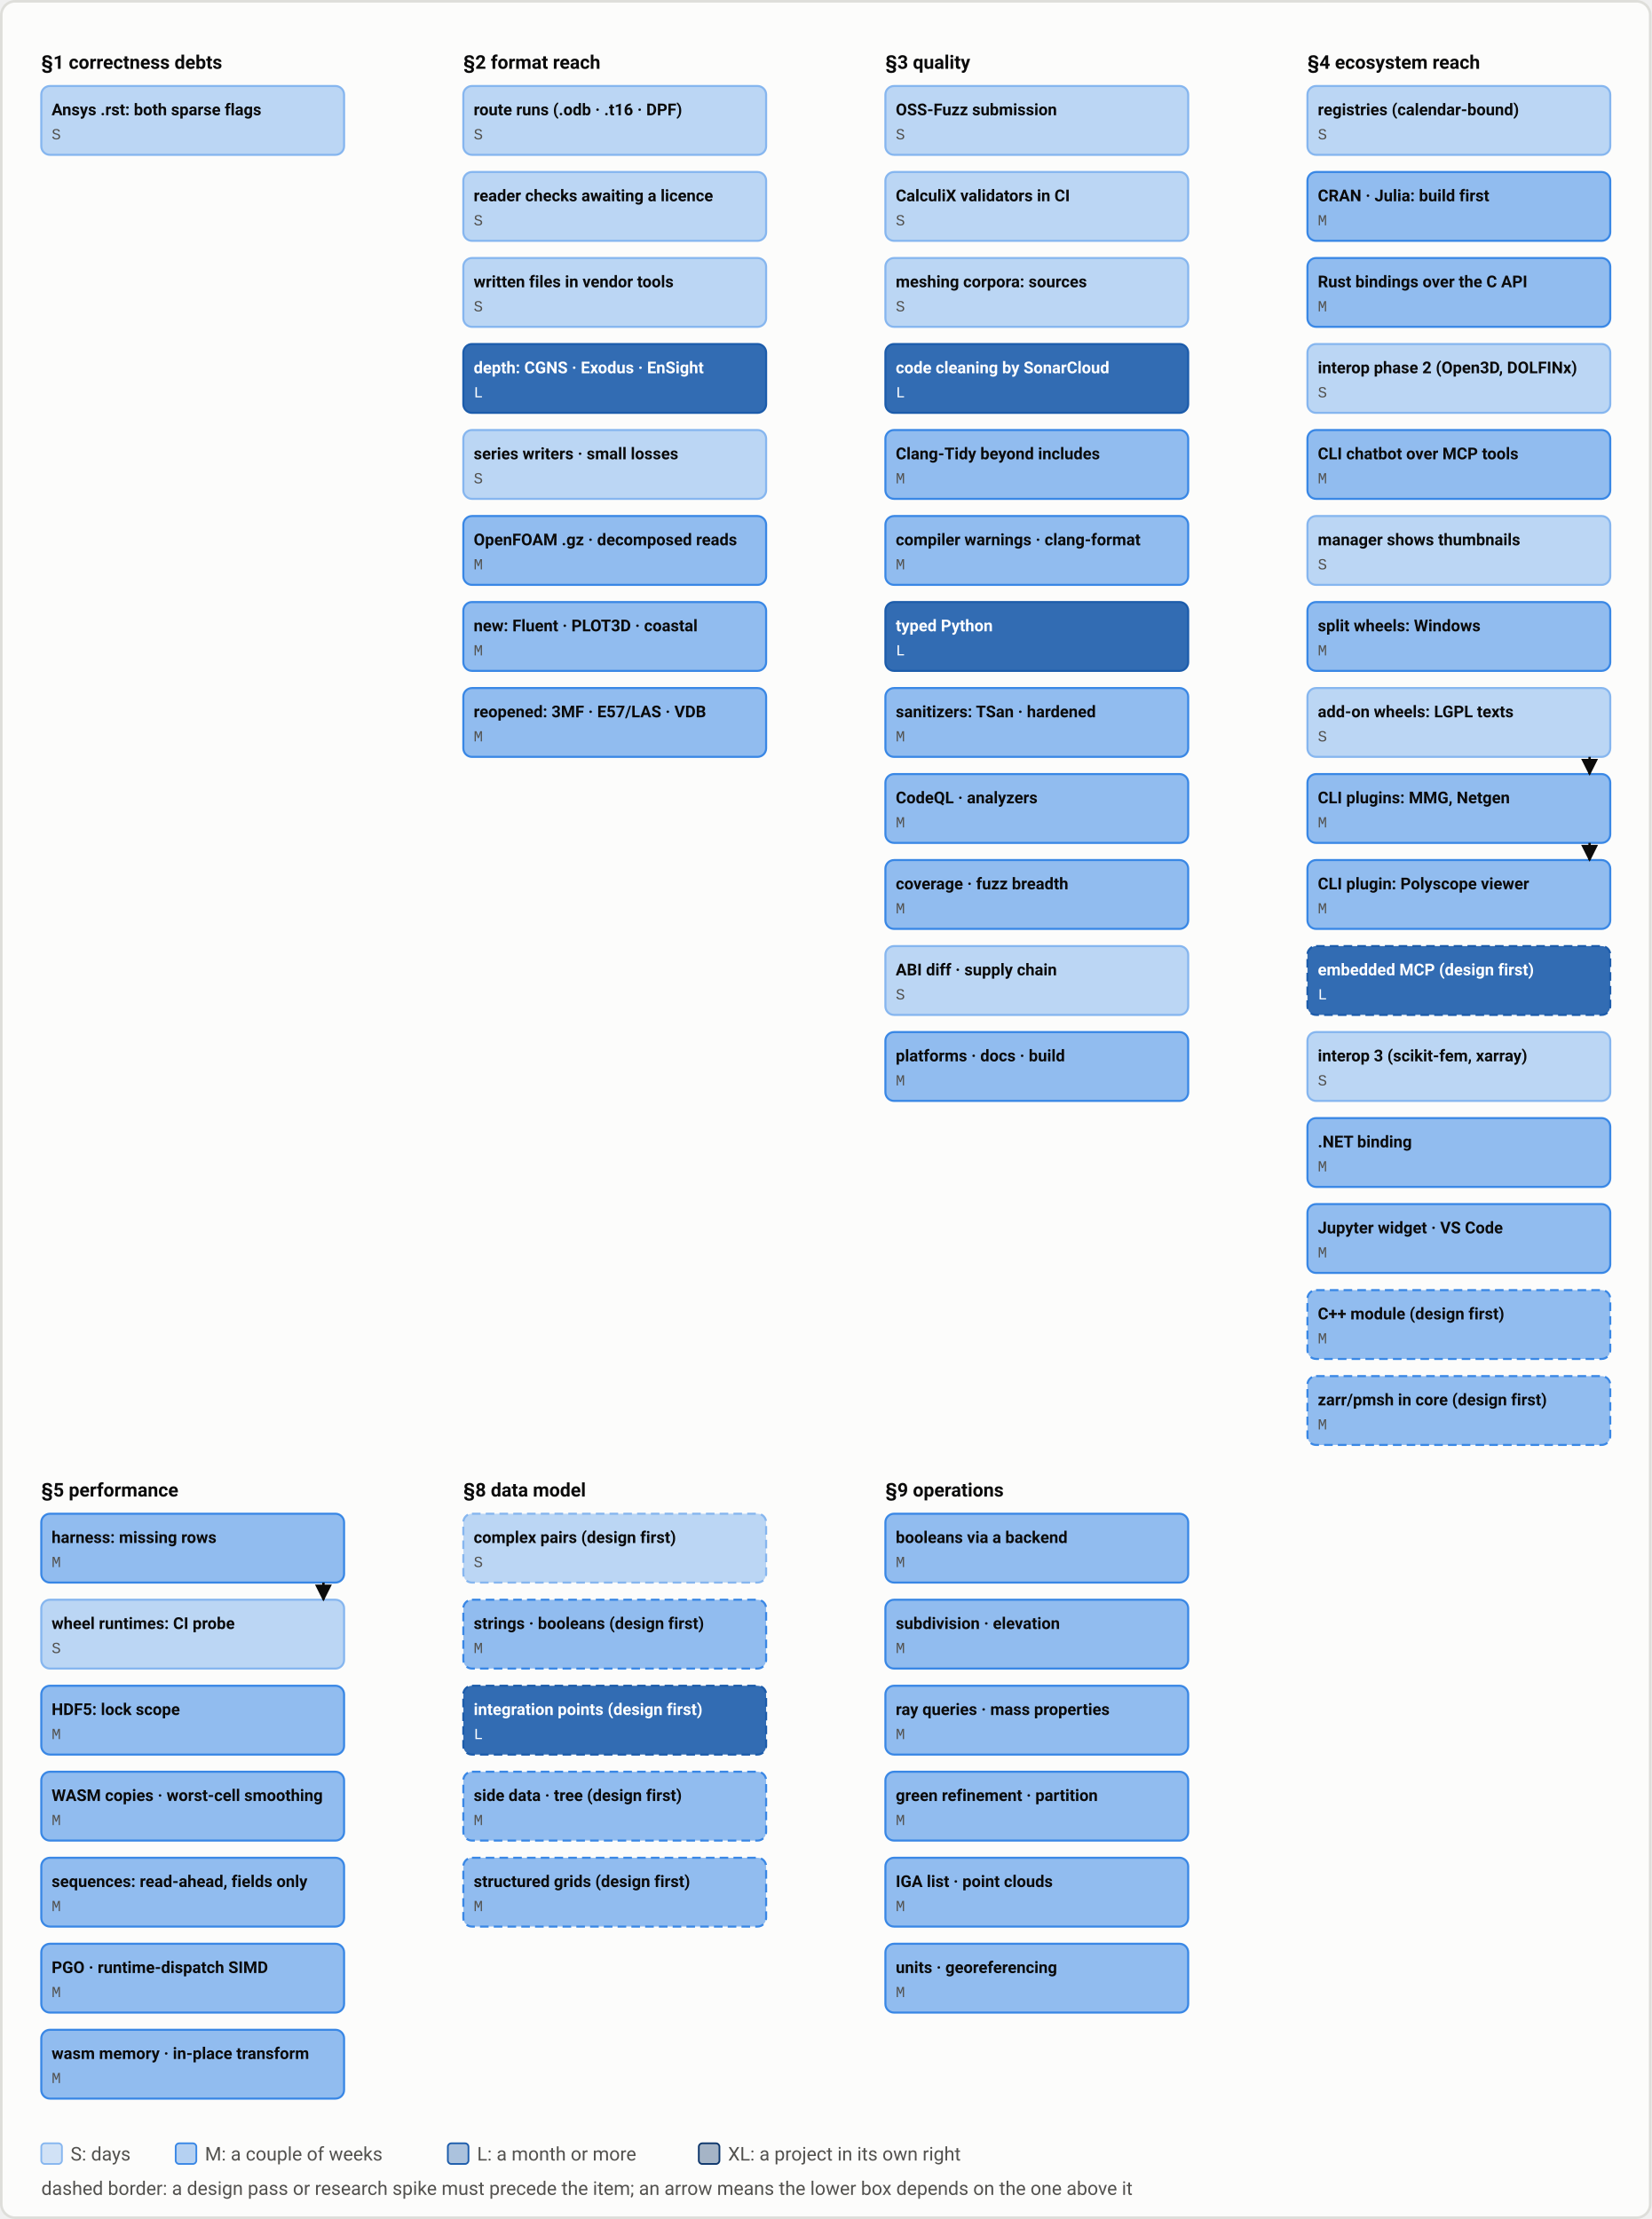
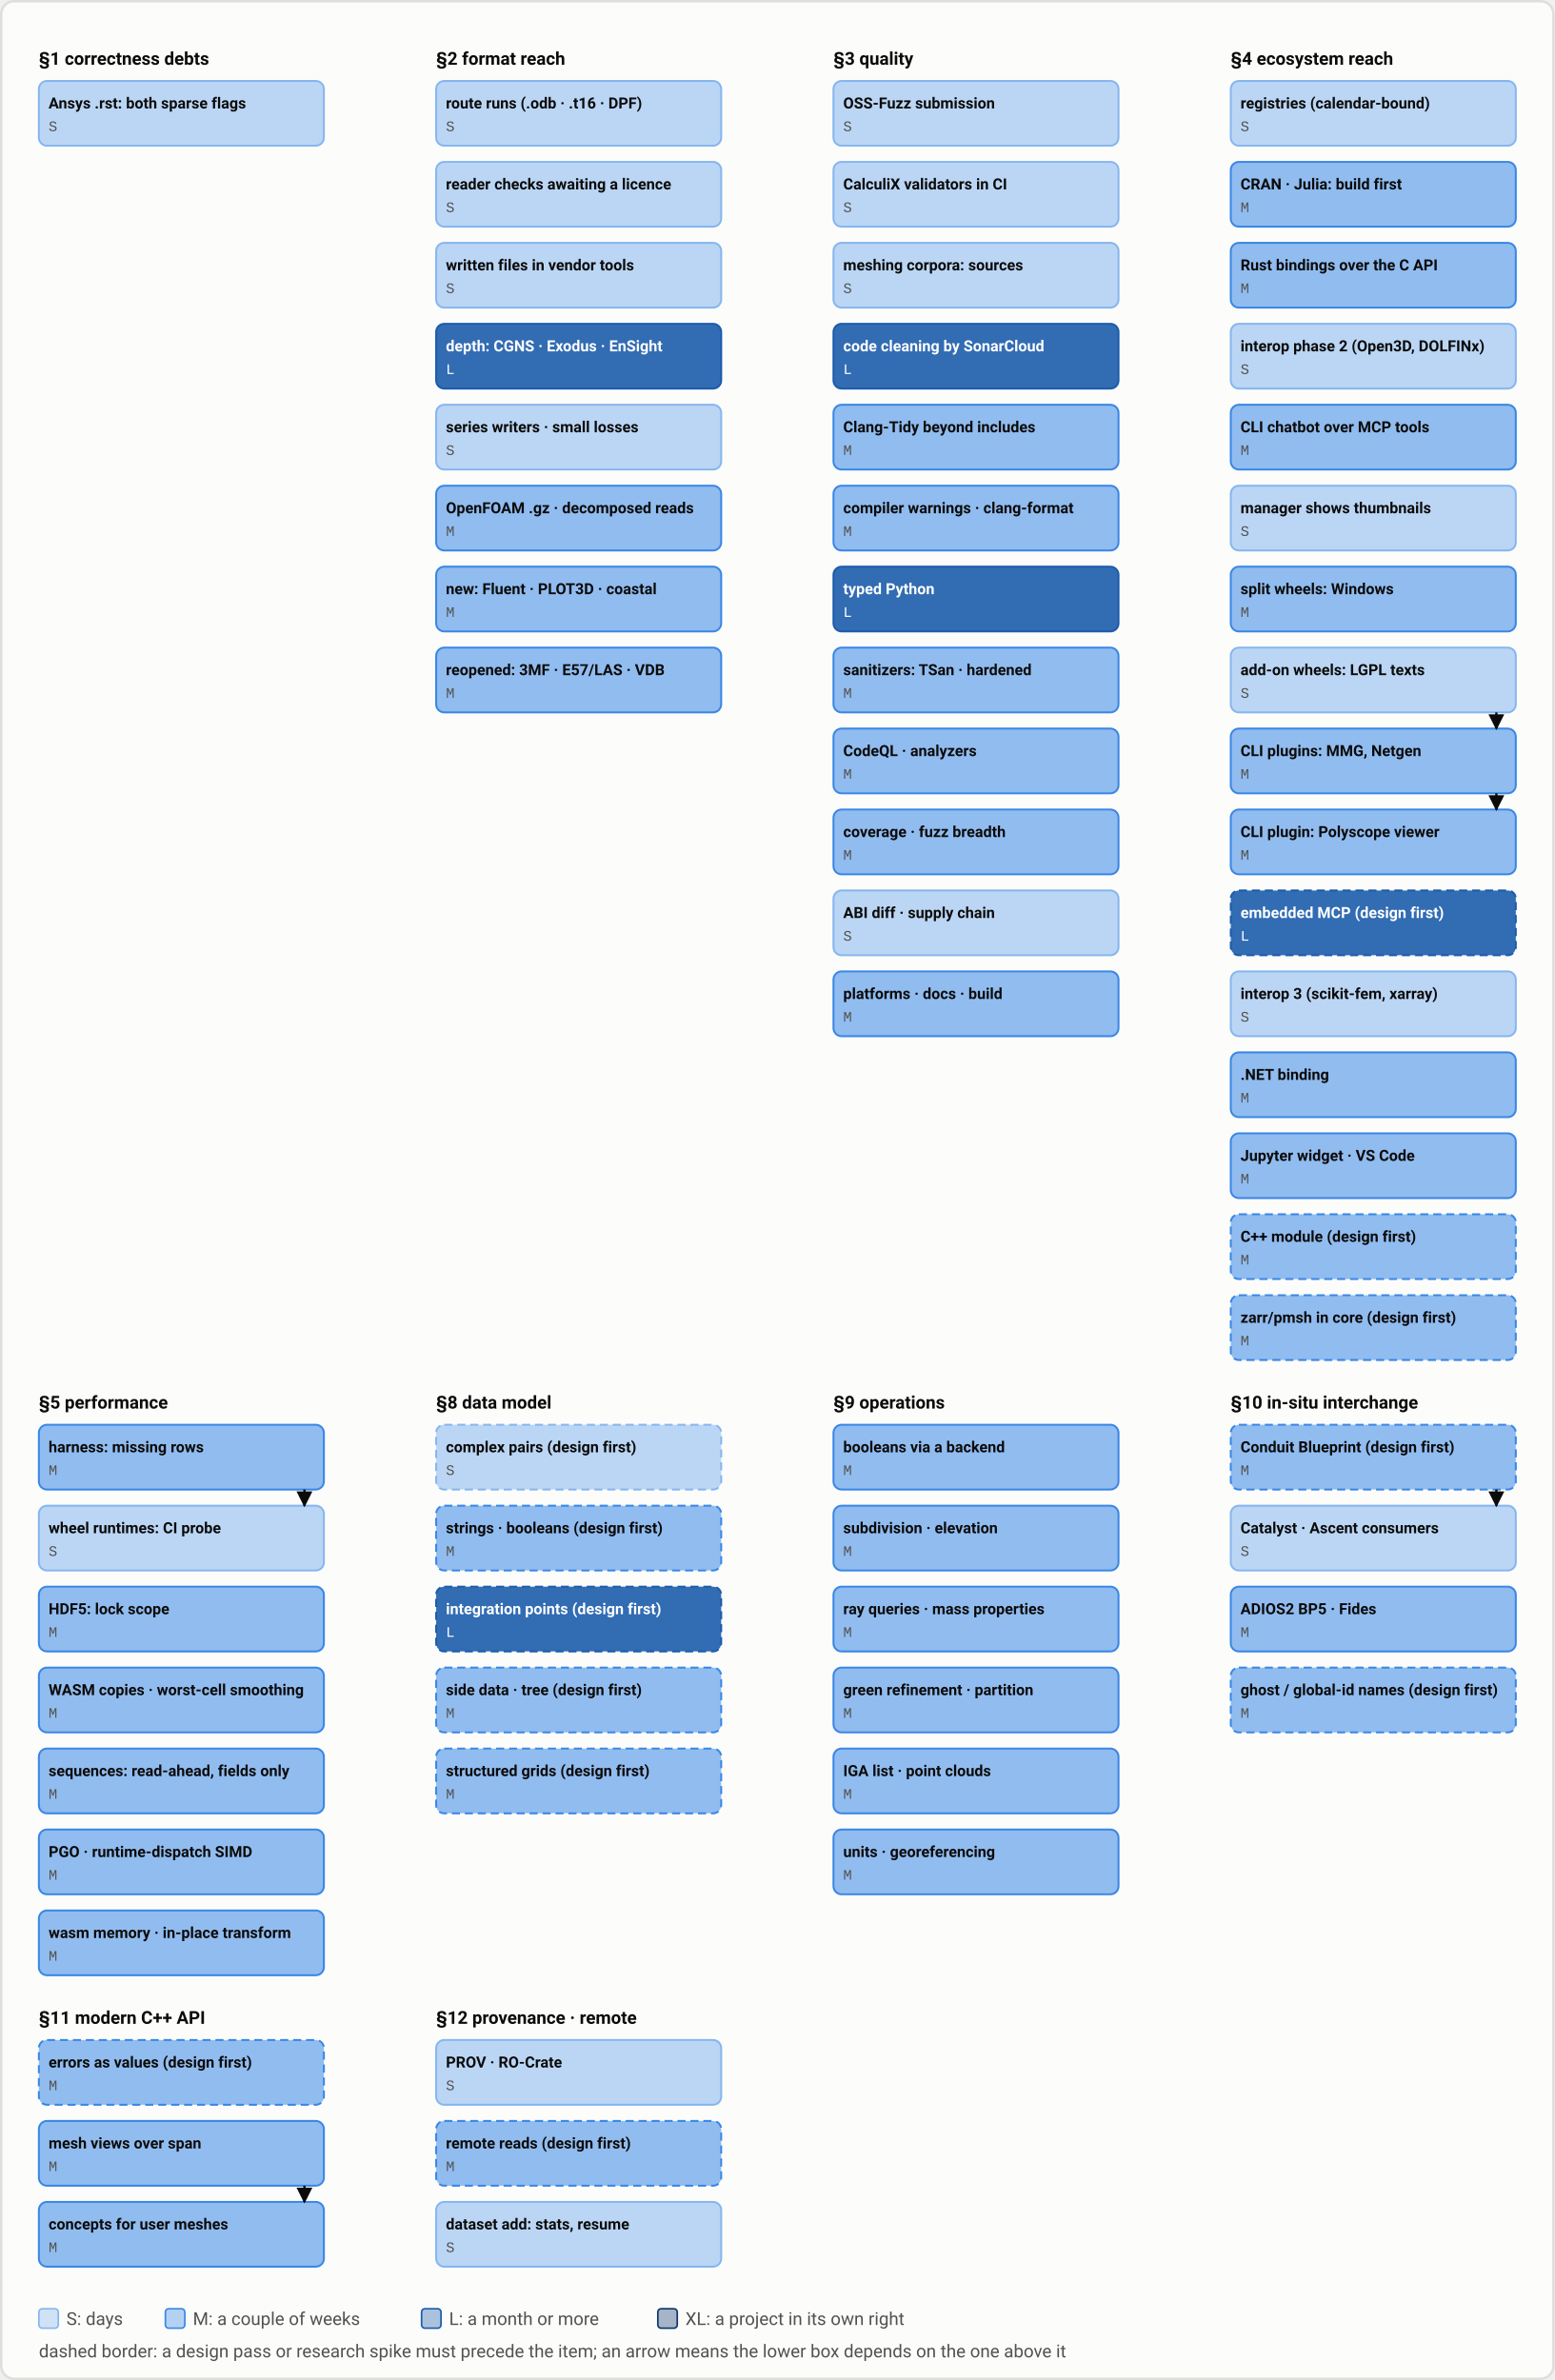
- <svg xmlns="http://www.w3.org/2000/svg" viewBox="0 0 960 1290" width="960" height="1290" font-family="system-ui, -apple-system, 'Segoe UI', Roboto, sans-serif" role="img" aria-label="The roadmap at a glance: open items by section, in recommended order, shaded by effort">
+ <svg xmlns="http://www.w3.org/2000/svg" viewBox="0 0 960 1470" width="960" height="1470" font-family="system-ui, -apple-system, 'Segoe UI', Roboto, sans-serif" role="img" aria-label="The roadmap at a glance: open items by section, in recommended order, shaded by effort">
  <defs>
    <marker id="arrow-0b0b0b" viewBox="0 0 10 10" refX="9" refY="5" markerWidth="7" markerHeight="7" orient="auto-start-reverse">
      <path d="M 0 0 L 10 5 L 0 10 z" fill="#0b0b0b" />
    </marker>
  </defs>
-   <rect x="0.75" y="0.75" width="958.5" height="1288.5" rx="8" fill="#fcfcfb" stroke="#dededa" stroke-width="1.5" />
+   <rect x="0.75" y="0.75" width="958.5" height="1468.5" rx="8" fill="#fcfcfb" stroke="#dededa" stroke-width="1.5" />
  <text x="24" y="40" font-family="system-ui, -apple-system, 'Segoe UI', Roboto, sans-serif" font-size="11" font-weight="700" fill="#0b0b0b">§1 correctness debts</text>
  <rect x="24" y="50" width="176" height="40" rx="5" fill="#86b6ef" fill-opacity="0.55" stroke="#86b6ef" stroke-width="1.2" />
  <text x="30" y="67" font-family="system-ui, -apple-system, 'Segoe UI', Roboto, sans-serif" font-size="9.5" font-weight="600" fill="#0b0b0b">Ansys .rst: both sparse flags</text>
  <text x="30" y="81" font-family="ui-monospace, SFMono-Regular, Menlo, Consolas, 'Liberation Mono', monospace" font-size="9" fill="#52514e">S</text>
  <text x="269.33" y="40" font-family="system-ui, -apple-system, 'Segoe UI', Roboto, sans-serif" font-size="11" font-weight="700" fill="#0b0b0b">§2 format reach</text>
  <rect x="269.33" y="50" width="176" height="40" rx="5" fill="#86b6ef" fill-opacity="0.55" stroke="#86b6ef" stroke-width="1.2" />
  <text x="275.33" y="67" font-family="system-ui, -apple-system, 'Segoe UI', Roboto, sans-serif" font-size="9.5" font-weight="600" fill="#0b0b0b">route runs (.odb · .t16 · DPF)</text>
  <text x="275.33" y="81" font-family="ui-monospace, SFMono-Regular, Menlo, Consolas, 'Liberation Mono', monospace" font-size="9" fill="#52514e">S</text>
  <rect x="269.33" y="100" width="176" height="40" rx="5" fill="#86b6ef" fill-opacity="0.55" stroke="#86b6ef" stroke-width="1.2" />
  <text x="275.33" y="117" font-family="system-ui, -apple-system, 'Segoe UI', Roboto, sans-serif" font-size="9.5" font-weight="600" fill="#0b0b0b">reader checks awaiting a licence</text>
  <text x="275.33" y="131" font-family="ui-monospace, SFMono-Regular, Menlo, Consolas, 'Liberation Mono', monospace" font-size="9" fill="#52514e">S</text>
  <rect x="269.33" y="150" width="176" height="40" rx="5" fill="#86b6ef" fill-opacity="0.55" stroke="#86b6ef" stroke-width="1.2" />
  <text x="275.33" y="167" font-family="system-ui, -apple-system, 'Segoe UI', Roboto, sans-serif" font-size="9.5" font-weight="600" fill="#0b0b0b">written files in vendor tools</text>
  <text x="275.33" y="181" font-family="ui-monospace, SFMono-Regular, Menlo, Consolas, 'Liberation Mono', monospace" font-size="9" fill="#52514e">S</text>
  <rect x="269.33" y="200" width="176" height="40" rx="5" fill="#1c5cab" fill-opacity="0.9" stroke="#1c5cab" stroke-width="1.2" />
  <text x="275.33" y="217" font-family="system-ui, -apple-system, 'Segoe UI', Roboto, sans-serif" font-size="9.5" font-weight="600" fill="#ffffff">depth: CGNS · Exodus · EnSight</text>
  <text x="275.33" y="231" font-family="ui-monospace, SFMono-Regular, Menlo, Consolas, 'Liberation Mono', monospace" font-size="9" fill="#ffffff">L</text>
  <rect x="269.33" y="250" width="176" height="40" rx="5" fill="#86b6ef" fill-opacity="0.55" stroke="#86b6ef" stroke-width="1.2" />
  <text x="275.33" y="267" font-family="system-ui, -apple-system, 'Segoe UI', Roboto, sans-serif" font-size="9.5" font-weight="600" fill="#0b0b0b">series writers · small losses</text>
  <text x="275.33" y="281" font-family="ui-monospace, SFMono-Regular, Menlo, Consolas, 'Liberation Mono', monospace" font-size="9" fill="#52514e">S</text>
  <rect x="269.33" y="300" width="176" height="40" rx="5" fill="#3987e5" fill-opacity="0.55" stroke="#3987e5" stroke-width="1.2" />
  <text x="275.33" y="317" font-family="system-ui, -apple-system, 'Segoe UI', Roboto, sans-serif" font-size="9.5" font-weight="600" fill="#0b0b0b">OpenFOAM .gz · decomposed reads</text>
  <text x="275.33" y="331" font-family="ui-monospace, SFMono-Regular, Menlo, Consolas, 'Liberation Mono', monospace" font-size="9" fill="#52514e">M</text>
  <rect x="269.33" y="350" width="176" height="40" rx="5" fill="#3987e5" fill-opacity="0.55" stroke="#3987e5" stroke-width="1.2" />
  <text x="275.33" y="367" font-family="system-ui, -apple-system, 'Segoe UI', Roboto, sans-serif" font-size="9.5" font-weight="600" fill="#0b0b0b">new: Fluent · PLOT3D · coastal</text>
  <text x="275.33" y="381" font-family="ui-monospace, SFMono-Regular, Menlo, Consolas, 'Liberation Mono', monospace" font-size="9" fill="#52514e">M</text>
  <rect x="269.33" y="400" width="176" height="40" rx="5" fill="#3987e5" fill-opacity="0.55" stroke="#3987e5" stroke-width="1.2" />
  <text x="275.33" y="417" font-family="system-ui, -apple-system, 'Segoe UI', Roboto, sans-serif" font-size="9.5" font-weight="600" fill="#0b0b0b">reopened: 3MF · E57/LAS · VDB</text>
  <text x="275.33" y="431" font-family="ui-monospace, SFMono-Regular, Menlo, Consolas, 'Liberation Mono', monospace" font-size="9" fill="#52514e">M</text>
  <text x="514.67" y="40" font-family="system-ui, -apple-system, 'Segoe UI', Roboto, sans-serif" font-size="11" font-weight="700" fill="#0b0b0b">§3 quality</text>
  <rect x="514.67" y="50" width="176" height="40" rx="5" fill="#86b6ef" fill-opacity="0.55" stroke="#86b6ef" stroke-width="1.2" />
  <text x="520.67" y="67" font-family="system-ui, -apple-system, 'Segoe UI', Roboto, sans-serif" font-size="9.5" font-weight="600" fill="#0b0b0b">OSS-Fuzz submission</text>
  <text x="520.67" y="81" font-family="ui-monospace, SFMono-Regular, Menlo, Consolas, 'Liberation Mono', monospace" font-size="9" fill="#52514e">S</text>
  <rect x="514.67" y="100" width="176" height="40" rx="5" fill="#86b6ef" fill-opacity="0.55" stroke="#86b6ef" stroke-width="1.2" />
  <text x="520.67" y="117" font-family="system-ui, -apple-system, 'Segoe UI', Roboto, sans-serif" font-size="9.5" font-weight="600" fill="#0b0b0b">CalculiX validators in CI</text>
  <text x="520.67" y="131" font-family="ui-monospace, SFMono-Regular, Menlo, Consolas, 'Liberation Mono', monospace" font-size="9" fill="#52514e">S</text>
  <rect x="514.67" y="150" width="176" height="40" rx="5" fill="#86b6ef" fill-opacity="0.55" stroke="#86b6ef" stroke-width="1.2" />
  <text x="520.67" y="167" font-family="system-ui, -apple-system, 'Segoe UI', Roboto, sans-serif" font-size="9.5" font-weight="600" fill="#0b0b0b">meshing corpora: sources</text>
  <text x="520.67" y="181" font-family="ui-monospace, SFMono-Regular, Menlo, Consolas, 'Liberation Mono', monospace" font-size="9" fill="#52514e">S</text>
  <rect x="514.67" y="200" width="176" height="40" rx="5" fill="#1c5cab" fill-opacity="0.9" stroke="#1c5cab" stroke-width="1.2" />
  <text x="520.67" y="217" font-family="system-ui, -apple-system, 'Segoe UI', Roboto, sans-serif" font-size="9.5" font-weight="600" fill="#ffffff">code cleaning by SonarCloud</text>
  <text x="520.67" y="231" font-family="ui-monospace, SFMono-Regular, Menlo, Consolas, 'Liberation Mono', monospace" font-size="9" fill="#ffffff">L</text>
  <rect x="514.67" y="250" width="176" height="40" rx="5" fill="#3987e5" fill-opacity="0.55" stroke="#3987e5" stroke-width="1.2" />
  <text x="520.67" y="267" font-family="system-ui, -apple-system, 'Segoe UI', Roboto, sans-serif" font-size="9.5" font-weight="600" fill="#0b0b0b">Clang-Tidy beyond includes</text>
  <text x="520.67" y="281" font-family="ui-monospace, SFMono-Regular, Menlo, Consolas, 'Liberation Mono', monospace" font-size="9" fill="#52514e">M</text>
  <rect x="514.67" y="300" width="176" height="40" rx="5" fill="#3987e5" fill-opacity="0.55" stroke="#3987e5" stroke-width="1.2" />
  <text x="520.67" y="317" font-family="system-ui, -apple-system, 'Segoe UI', Roboto, sans-serif" font-size="9.5" font-weight="600" fill="#0b0b0b">compiler warnings · clang-format</text>
  <text x="520.67" y="331" font-family="ui-monospace, SFMono-Regular, Menlo, Consolas, 'Liberation Mono', monospace" font-size="9" fill="#52514e">M</text>
  <rect x="514.67" y="350" width="176" height="40" rx="5" fill="#1c5cab" fill-opacity="0.9" stroke="#1c5cab" stroke-width="1.2" />
  <text x="520.67" y="367" font-family="system-ui, -apple-system, 'Segoe UI', Roboto, sans-serif" font-size="9.5" font-weight="600" fill="#ffffff">typed Python</text>
  <text x="520.67" y="381" font-family="ui-monospace, SFMono-Regular, Menlo, Consolas, 'Liberation Mono', monospace" font-size="9" fill="#ffffff">L</text>
  <rect x="514.67" y="400" width="176" height="40" rx="5" fill="#3987e5" fill-opacity="0.55" stroke="#3987e5" stroke-width="1.2" />
  <text x="520.67" y="417" font-family="system-ui, -apple-system, 'Segoe UI', Roboto, sans-serif" font-size="9.5" font-weight="600" fill="#0b0b0b">sanitizers: TSan · hardened</text>
  <text x="520.67" y="431" font-family="ui-monospace, SFMono-Regular, Menlo, Consolas, 'Liberation Mono', monospace" font-size="9" fill="#52514e">M</text>
  <rect x="514.67" y="450" width="176" height="40" rx="5" fill="#3987e5" fill-opacity="0.55" stroke="#3987e5" stroke-width="1.2" />
  <text x="520.67" y="467" font-family="system-ui, -apple-system, 'Segoe UI', Roboto, sans-serif" font-size="9.5" font-weight="600" fill="#0b0b0b">CodeQL · analyzers</text>
  <text x="520.67" y="481" font-family="ui-monospace, SFMono-Regular, Menlo, Consolas, 'Liberation Mono', monospace" font-size="9" fill="#52514e">M</text>
  <rect x="514.67" y="500" width="176" height="40" rx="5" fill="#3987e5" fill-opacity="0.55" stroke="#3987e5" stroke-width="1.2" />
  <text x="520.67" y="517" font-family="system-ui, -apple-system, 'Segoe UI', Roboto, sans-serif" font-size="9.5" font-weight="600" fill="#0b0b0b">coverage · fuzz breadth</text>
  <text x="520.67" y="531" font-family="ui-monospace, SFMono-Regular, Menlo, Consolas, 'Liberation Mono', monospace" font-size="9" fill="#52514e">M</text>
  <rect x="514.67" y="550" width="176" height="40" rx="5" fill="#86b6ef" fill-opacity="0.55" stroke="#86b6ef" stroke-width="1.2" />
  <text x="520.67" y="567" font-family="system-ui, -apple-system, 'Segoe UI', Roboto, sans-serif" font-size="9.5" font-weight="600" fill="#0b0b0b">ABI diff · supply chain</text>
  <text x="520.67" y="581" font-family="ui-monospace, SFMono-Regular, Menlo, Consolas, 'Liberation Mono', monospace" font-size="9" fill="#52514e">S</text>
  <rect x="514.67" y="600" width="176" height="40" rx="5" fill="#3987e5" fill-opacity="0.55" stroke="#3987e5" stroke-width="1.2" />
  <text x="520.67" y="617" font-family="system-ui, -apple-system, 'Segoe UI', Roboto, sans-serif" font-size="9.5" font-weight="600" fill="#0b0b0b">platforms · docs · build</text>
  <text x="520.67" y="631" font-family="ui-monospace, SFMono-Regular, Menlo, Consolas, 'Liberation Mono', monospace" font-size="9" fill="#52514e">M</text>
  <text x="760" y="40" font-family="system-ui, -apple-system, 'Segoe UI', Roboto, sans-serif" font-size="11" font-weight="700" fill="#0b0b0b">§4 ecosystem reach</text>
  <rect x="760" y="50" width="176" height="40" rx="5" fill="#86b6ef" fill-opacity="0.55" stroke="#86b6ef" stroke-width="1.2" />
  <text x="766" y="67" font-family="system-ui, -apple-system, 'Segoe UI', Roboto, sans-serif" font-size="9.5" font-weight="600" fill="#0b0b0b">registries (calendar-bound)</text>
  <text x="766" y="81" font-family="ui-monospace, SFMono-Regular, Menlo, Consolas, 'Liberation Mono', monospace" font-size="9" fill="#52514e">S</text>
  <rect x="760" y="100" width="176" height="40" rx="5" fill="#3987e5" fill-opacity="0.55" stroke="#3987e5" stroke-width="1.2" />
  <text x="766" y="117" font-family="system-ui, -apple-system, 'Segoe UI', Roboto, sans-serif" font-size="9.5" font-weight="600" fill="#0b0b0b">CRAN · Julia: build first</text>
  <text x="766" y="131" font-family="ui-monospace, SFMono-Regular, Menlo, Consolas, 'Liberation Mono', monospace" font-size="9" fill="#52514e">M</text>
  <rect x="760" y="150" width="176" height="40" rx="5" fill="#3987e5" fill-opacity="0.55" stroke="#3987e5" stroke-width="1.2" />
  <text x="766" y="167" font-family="system-ui, -apple-system, 'Segoe UI', Roboto, sans-serif" font-size="9.5" font-weight="600" fill="#0b0b0b">Rust bindings over the C API</text>
  <text x="766" y="181" font-family="ui-monospace, SFMono-Regular, Menlo, Consolas, 'Liberation Mono', monospace" font-size="9" fill="#52514e">M</text>
  <rect x="760" y="200" width="176" height="40" rx="5" fill="#86b6ef" fill-opacity="0.55" stroke="#86b6ef" stroke-width="1.2" />
  <text x="766" y="217" font-family="system-ui, -apple-system, 'Segoe UI', Roboto, sans-serif" font-size="9.5" font-weight="600" fill="#0b0b0b">interop phase 2 (Open3D, DOLFINx)</text>
  <text x="766" y="231" font-family="ui-monospace, SFMono-Regular, Menlo, Consolas, 'Liberation Mono', monospace" font-size="9" fill="#52514e">S</text>
  <rect x="760" y="250" width="176" height="40" rx="5" fill="#3987e5" fill-opacity="0.55" stroke="#3987e5" stroke-width="1.2" />
  <text x="766" y="267" font-family="system-ui, -apple-system, 'Segoe UI', Roboto, sans-serif" font-size="9.5" font-weight="600" fill="#0b0b0b">CLI chatbot over MCP tools</text>
  <text x="766" y="281" font-family="ui-monospace, SFMono-Regular, Menlo, Consolas, 'Liberation Mono', monospace" font-size="9" fill="#52514e">M</text>
  <rect x="760" y="300" width="176" height="40" rx="5" fill="#86b6ef" fill-opacity="0.55" stroke="#86b6ef" stroke-width="1.2" />
  <text x="766" y="317" font-family="system-ui, -apple-system, 'Segoe UI', Roboto, sans-serif" font-size="9.5" font-weight="600" fill="#0b0b0b">manager shows thumbnails</text>
  <text x="766" y="331" font-family="ui-monospace, SFMono-Regular, Menlo, Consolas, 'Liberation Mono', monospace" font-size="9" fill="#52514e">S</text>
  <rect x="760" y="350" width="176" height="40" rx="5" fill="#3987e5" fill-opacity="0.55" stroke="#3987e5" stroke-width="1.2" />
  <text x="766" y="367" font-family="system-ui, -apple-system, 'Segoe UI', Roboto, sans-serif" font-size="9.5" font-weight="600" fill="#0b0b0b">split wheels: Windows</text>
  <text x="766" y="381" font-family="ui-monospace, SFMono-Regular, Menlo, Consolas, 'Liberation Mono', monospace" font-size="9" fill="#52514e">M</text>
  <rect x="760" y="400" width="176" height="40" rx="5" fill="#86b6ef" fill-opacity="0.55" stroke="#86b6ef" stroke-width="1.2" />
  <text x="766" y="417" font-family="system-ui, -apple-system, 'Segoe UI', Roboto, sans-serif" font-size="9.5" font-weight="600" fill="#0b0b0b">add-on wheels: LGPL texts</text>
  <text x="766" y="431" font-family="ui-monospace, SFMono-Regular, Menlo, Consolas, 'Liberation Mono', monospace" font-size="9" fill="#52514e">S</text>
  <rect x="760" y="450" width="176" height="40" rx="5" fill="#3987e5" fill-opacity="0.55" stroke="#3987e5" stroke-width="1.2" />
  <text x="766" y="467" font-family="system-ui, -apple-system, 'Segoe UI', Roboto, sans-serif" font-size="9.5" font-weight="600" fill="#0b0b0b">CLI plugins: MMG, Netgen</text>
  <text x="766" y="481" font-family="ui-monospace, SFMono-Regular, Menlo, Consolas, 'Liberation Mono', monospace" font-size="9" fill="#52514e">M</text>
  <rect x="760" y="500" width="176" height="40" rx="5" fill="#3987e5" fill-opacity="0.55" stroke="#3987e5" stroke-width="1.2" />
  <text x="766" y="517" font-family="system-ui, -apple-system, 'Segoe UI', Roboto, sans-serif" font-size="9.5" font-weight="600" fill="#0b0b0b">CLI plugin: Polyscope viewer</text>
  <text x="766" y="531" font-family="ui-monospace, SFMono-Regular, Menlo, Consolas, 'Liberation Mono', monospace" font-size="9" fill="#52514e">M</text>
  <rect x="760" y="550" width="176" height="40" rx="5" fill="#1c5cab" fill-opacity="0.9" stroke="#1c5cab" stroke-width="1.2" stroke-dasharray="5 3" />
  <text x="766" y="567" font-family="system-ui, -apple-system, 'Segoe UI', Roboto, sans-serif" font-size="9.5" font-weight="600" fill="#ffffff">embedded MCP (design first)</text>
  <text x="766" y="581" font-family="ui-monospace, SFMono-Regular, Menlo, Consolas, 'Liberation Mono', monospace" font-size="9" fill="#ffffff">L</text>
  <rect x="760" y="600" width="176" height="40" rx="5" fill="#86b6ef" fill-opacity="0.55" stroke="#86b6ef" stroke-width="1.2" />
  <text x="766" y="617" font-family="system-ui, -apple-system, 'Segoe UI', Roboto, sans-serif" font-size="9.5" font-weight="600" fill="#0b0b0b">interop 3 (scikit-fem, xarray)</text>
  <text x="766" y="631" font-family="ui-monospace, SFMono-Regular, Menlo, Consolas, 'Liberation Mono', monospace" font-size="9" fill="#52514e">S</text>
  <rect x="760" y="650" width="176" height="40" rx="5" fill="#3987e5" fill-opacity="0.55" stroke="#3987e5" stroke-width="1.2" />
  <text x="766" y="667" font-family="system-ui, -apple-system, 'Segoe UI', Roboto, sans-serif" font-size="9.5" font-weight="600" fill="#0b0b0b">.NET binding</text>
  <text x="766" y="681" font-family="ui-monospace, SFMono-Regular, Menlo, Consolas, 'Liberation Mono', monospace" font-size="9" fill="#52514e">M</text>
  <rect x="760" y="700" width="176" height="40" rx="5" fill="#3987e5" fill-opacity="0.55" stroke="#3987e5" stroke-width="1.2" />
  <text x="766" y="717" font-family="system-ui, -apple-system, 'Segoe UI', Roboto, sans-serif" font-size="9.5" font-weight="600" fill="#0b0b0b">Jupyter widget · VS Code</text>
  <text x="766" y="731" font-family="ui-monospace, SFMono-Regular, Menlo, Consolas, 'Liberation Mono', monospace" font-size="9" fill="#52514e">M</text>
  <rect x="760" y="750" width="176" height="40" rx="5" fill="#3987e5" fill-opacity="0.55" stroke="#3987e5" stroke-width="1.2" stroke-dasharray="5 3" />
  <text x="766" y="767" font-family="system-ui, -apple-system, 'Segoe UI', Roboto, sans-serif" font-size="9.5" font-weight="600" fill="#0b0b0b">C++ module (design first)</text>
  <text x="766" y="781" font-family="ui-monospace, SFMono-Regular, Menlo, Consolas, 'Liberation Mono', monospace" font-size="9" fill="#52514e">M</text>
  <rect x="760" y="800" width="176" height="40" rx="5" fill="#3987e5" fill-opacity="0.55" stroke="#3987e5" stroke-width="1.2" stroke-dasharray="5 3" />
  <text x="766" y="817" font-family="system-ui, -apple-system, 'Segoe UI', Roboto, sans-serif" font-size="9.5" font-weight="600" fill="#0b0b0b">zarr/pmsh in core (design first)</text>
  <text x="766" y="831" font-family="ui-monospace, SFMono-Regular, Menlo, Consolas, 'Liberation Mono', monospace" font-size="9" fill="#52514e">M</text>
  <line x1="924" y1="440" x2="924" y2="450" stroke="#0b0b0b" stroke-width="1.4" marker-end="url(#arrow-0b0b0b)" />
  <line x1="924" y1="490" x2="924" y2="500" stroke="#0b0b0b" stroke-width="1.4" marker-end="url(#arrow-0b0b0b)" />
  <text x="24" y="870" font-family="system-ui, -apple-system, 'Segoe UI', Roboto, sans-serif" font-size="11" font-weight="700" fill="#0b0b0b">§5 performance</text>
  <rect x="24" y="880" width="176" height="40" rx="5" fill="#3987e5" fill-opacity="0.55" stroke="#3987e5" stroke-width="1.2" />
  <text x="30" y="897" font-family="system-ui, -apple-system, 'Segoe UI', Roboto, sans-serif" font-size="9.5" font-weight="600" fill="#0b0b0b">harness: missing rows</text>
  <text x="30" y="911" font-family="ui-monospace, SFMono-Regular, Menlo, Consolas, 'Liberation Mono', monospace" font-size="9" fill="#52514e">M</text>
  <rect x="24" y="930" width="176" height="40" rx="5" fill="#86b6ef" fill-opacity="0.55" stroke="#86b6ef" stroke-width="1.2" />
  <text x="30" y="947" font-family="system-ui, -apple-system, 'Segoe UI', Roboto, sans-serif" font-size="9.5" font-weight="600" fill="#0b0b0b">wheel runtimes: CI probe</text>
  <text x="30" y="961" font-family="ui-monospace, SFMono-Regular, Menlo, Consolas, 'Liberation Mono', monospace" font-size="9" fill="#52514e">S</text>
  <rect x="24" y="980" width="176" height="40" rx="5" fill="#3987e5" fill-opacity="0.55" stroke="#3987e5" stroke-width="1.2" />
  <text x="30" y="997" font-family="system-ui, -apple-system, 'Segoe UI', Roboto, sans-serif" font-size="9.5" font-weight="600" fill="#0b0b0b">HDF5: lock scope</text>
  <text x="30" y="1011" font-family="ui-monospace, SFMono-Regular, Menlo, Consolas, 'Liberation Mono', monospace" font-size="9" fill="#52514e">M</text>
  <rect x="24" y="1030" width="176" height="40" rx="5" fill="#3987e5" fill-opacity="0.55" stroke="#3987e5" stroke-width="1.2" />
  <text x="30" y="1047" font-family="system-ui, -apple-system, 'Segoe UI', Roboto, sans-serif" font-size="9.5" font-weight="600" fill="#0b0b0b">WASM copies · worst-cell smoothing</text>
  <text x="30" y="1061" font-family="ui-monospace, SFMono-Regular, Menlo, Consolas, 'Liberation Mono', monospace" font-size="9" fill="#52514e">M</text>
  <rect x="24" y="1080" width="176" height="40" rx="5" fill="#3987e5" fill-opacity="0.55" stroke="#3987e5" stroke-width="1.2" />
  <text x="30" y="1097" font-family="system-ui, -apple-system, 'Segoe UI', Roboto, sans-serif" font-size="9.5" font-weight="600" fill="#0b0b0b">sequences: read-ahead, fields only</text>
  <text x="30" y="1111" font-family="ui-monospace, SFMono-Regular, Menlo, Consolas, 'Liberation Mono', monospace" font-size="9" fill="#52514e">M</text>
  <rect x="24" y="1130" width="176" height="40" rx="5" fill="#3987e5" fill-opacity="0.55" stroke="#3987e5" stroke-width="1.2" />
  <text x="30" y="1147" font-family="system-ui, -apple-system, 'Segoe UI', Roboto, sans-serif" font-size="9.5" font-weight="600" fill="#0b0b0b">PGO · runtime-dispatch SIMD</text>
  <text x="30" y="1161" font-family="ui-monospace, SFMono-Regular, Menlo, Consolas, 'Liberation Mono', monospace" font-size="9" fill="#52514e">M</text>
  <rect x="24" y="1180" width="176" height="40" rx="5" fill="#3987e5" fill-opacity="0.55" stroke="#3987e5" stroke-width="1.2" />
  <text x="30" y="1197" font-family="system-ui, -apple-system, 'Segoe UI', Roboto, sans-serif" font-size="9.5" font-weight="600" fill="#0b0b0b">wasm memory · in-place transform</text>
  <text x="30" y="1211" font-family="ui-monospace, SFMono-Regular, Menlo, Consolas, 'Liberation Mono', monospace" font-size="9" fill="#52514e">M</text>
  <line x1="188" y1="920" x2="188" y2="930" stroke="#0b0b0b" stroke-width="1.4" marker-end="url(#arrow-0b0b0b)" />
  <text x="269.33" y="870" font-family="system-ui, -apple-system, 'Segoe UI', Roboto, sans-serif" font-size="11" font-weight="700" fill="#0b0b0b">§8 data model</text>
  <rect x="269.33" y="880" width="176" height="40" rx="5" fill="#86b6ef" fill-opacity="0.55" stroke="#86b6ef" stroke-width="1.2" stroke-dasharray="5 3" />
  <text x="275.33" y="897" font-family="system-ui, -apple-system, 'Segoe UI', Roboto, sans-serif" font-size="9.5" font-weight="600" fill="#0b0b0b">complex pairs (design first)</text>
  <text x="275.33" y="911" font-family="ui-monospace, SFMono-Regular, Menlo, Consolas, 'Liberation Mono', monospace" font-size="9" fill="#52514e">S</text>
  <rect x="269.33" y="930" width="176" height="40" rx="5" fill="#3987e5" fill-opacity="0.55" stroke="#3987e5" stroke-width="1.2" stroke-dasharray="5 3" />
  <text x="275.33" y="947" font-family="system-ui, -apple-system, 'Segoe UI', Roboto, sans-serif" font-size="9.5" font-weight="600" fill="#0b0b0b">strings · booleans (design first)</text>
  <text x="275.33" y="961" font-family="ui-monospace, SFMono-Regular, Menlo, Consolas, 'Liberation Mono', monospace" font-size="9" fill="#52514e">M</text>
  <rect x="269.33" y="980" width="176" height="40" rx="5" fill="#1c5cab" fill-opacity="0.9" stroke="#1c5cab" stroke-width="1.2" stroke-dasharray="5 3" />
  <text x="275.33" y="997" font-family="system-ui, -apple-system, 'Segoe UI', Roboto, sans-serif" font-size="9.5" font-weight="600" fill="#ffffff">integration points (design first)</text>
  <text x="275.33" y="1011" font-family="ui-monospace, SFMono-Regular, Menlo, Consolas, 'Liberation Mono', monospace" font-size="9" fill="#ffffff">L</text>
  <rect x="269.33" y="1030" width="176" height="40" rx="5" fill="#3987e5" fill-opacity="0.55" stroke="#3987e5" stroke-width="1.2" stroke-dasharray="5 3" />
  <text x="275.33" y="1047" font-family="system-ui, -apple-system, 'Segoe UI', Roboto, sans-serif" font-size="9.5" font-weight="600" fill="#0b0b0b">side data · tree (design first)</text>
  <text x="275.33" y="1061" font-family="ui-monospace, SFMono-Regular, Menlo, Consolas, 'Liberation Mono', monospace" font-size="9" fill="#52514e">M</text>
  <rect x="269.33" y="1080" width="176" height="40" rx="5" fill="#3987e5" fill-opacity="0.55" stroke="#3987e5" stroke-width="1.2" stroke-dasharray="5 3" />
  <text x="275.33" y="1097" font-family="system-ui, -apple-system, 'Segoe UI', Roboto, sans-serif" font-size="9.5" font-weight="600" fill="#0b0b0b">structured grids (design first)</text>
  <text x="275.33" y="1111" font-family="ui-monospace, SFMono-Regular, Menlo, Consolas, 'Liberation Mono', monospace" font-size="9" fill="#52514e">M</text>
  <text x="514.67" y="870" font-family="system-ui, -apple-system, 'Segoe UI', Roboto, sans-serif" font-size="11" font-weight="700" fill="#0b0b0b">§9 operations</text>
  <rect x="514.67" y="880" width="176" height="40" rx="5" fill="#3987e5" fill-opacity="0.55" stroke="#3987e5" stroke-width="1.2" />
  <text x="520.67" y="897" font-family="system-ui, -apple-system, 'Segoe UI', Roboto, sans-serif" font-size="9.5" font-weight="600" fill="#0b0b0b">booleans via a backend</text>
  <text x="520.67" y="911" font-family="ui-monospace, SFMono-Regular, Menlo, Consolas, 'Liberation Mono', monospace" font-size="9" fill="#52514e">M</text>
  <rect x="514.67" y="930" width="176" height="40" rx="5" fill="#3987e5" fill-opacity="0.55" stroke="#3987e5" stroke-width="1.2" />
  <text x="520.67" y="947" font-family="system-ui, -apple-system, 'Segoe UI', Roboto, sans-serif" font-size="9.5" font-weight="600" fill="#0b0b0b">subdivision · elevation</text>
  <text x="520.67" y="961" font-family="ui-monospace, SFMono-Regular, Menlo, Consolas, 'Liberation Mono', monospace" font-size="9" fill="#52514e">M</text>
  <rect x="514.67" y="980" width="176" height="40" rx="5" fill="#3987e5" fill-opacity="0.55" stroke="#3987e5" stroke-width="1.2" />
  <text x="520.67" y="997" font-family="system-ui, -apple-system, 'Segoe UI', Roboto, sans-serif" font-size="9.5" font-weight="600" fill="#0b0b0b">ray queries · mass properties</text>
  <text x="520.67" y="1011" font-family="ui-monospace, SFMono-Regular, Menlo, Consolas, 'Liberation Mono', monospace" font-size="9" fill="#52514e">M</text>
  <rect x="514.67" y="1030" width="176" height="40" rx="5" fill="#3987e5" fill-opacity="0.55" stroke="#3987e5" stroke-width="1.2" />
  <text x="520.67" y="1047" font-family="system-ui, -apple-system, 'Segoe UI', Roboto, sans-serif" font-size="9.5" font-weight="600" fill="#0b0b0b">green refinement · partition</text>
  <text x="520.67" y="1061" font-family="ui-monospace, SFMono-Regular, Menlo, Consolas, 'Liberation Mono', monospace" font-size="9" fill="#52514e">M</text>
  <rect x="514.67" y="1080" width="176" height="40" rx="5" fill="#3987e5" fill-opacity="0.55" stroke="#3987e5" stroke-width="1.2" />
  <text x="520.67" y="1097" font-family="system-ui, -apple-system, 'Segoe UI', Roboto, sans-serif" font-size="9.5" font-weight="600" fill="#0b0b0b">IGA list · point clouds</text>
  <text x="520.67" y="1111" font-family="ui-monospace, SFMono-Regular, Menlo, Consolas, 'Liberation Mono', monospace" font-size="9" fill="#52514e">M</text>
  <rect x="514.67" y="1130" width="176" height="40" rx="5" fill="#3987e5" fill-opacity="0.55" stroke="#3987e5" stroke-width="1.2" />
  <text x="520.67" y="1147" font-family="system-ui, -apple-system, 'Segoe UI', Roboto, sans-serif" font-size="9.5" font-weight="600" fill="#0b0b0b">units · georeferencing</text>
  <text x="520.67" y="1161" font-family="ui-monospace, SFMono-Regular, Menlo, Consolas, 'Liberation Mono', monospace" font-size="9" fill="#52514e">M</text>
-   <rect x="24" y="1246" width="12" height="12" rx="2" fill="#86b6ef" fill-opacity="0.36" stroke="#86b6ef" stroke-width="1" />
-   <text x="41" y="1256" font-family="system-ui, -apple-system, 'Segoe UI', Roboto, sans-serif" font-size="11" fill="#52514e">S: days</text>
-   <rect x="102.12" y="1246" width="12" height="12" rx="2" fill="#3987e5" fill-opacity="0.36" stroke="#3987e5" stroke-width="1" />
-   <text x="119.12" y="1256" font-family="system-ui, -apple-system, 'Segoe UI', Roboto, sans-serif" font-size="11" fill="#52514e">M: a couple of weeks</text>
-   <rect x="260.32" y="1246" width="12" height="12" rx="2" fill="#1c5cab" fill-opacity="0.36" stroke="#1c5cab" stroke-width="1" />
-   <text x="277.32" y="1256" font-family="system-ui, -apple-system, 'Segoe UI', Roboto, sans-serif" font-size="11" fill="#52514e">L: a month or more</text>
-   <rect x="406.2" y="1246" width="12" height="12" rx="2" fill="#0d366b" fill-opacity="0.36" stroke="#0d366b" stroke-width="1" />
-   <text x="423.2" y="1256" font-family="system-ui, -apple-system, 'Segoe UI', Roboto, sans-serif" font-size="11" fill="#52514e">XL: a project in its own right</text>
-   <text x="24" y="1276" font-family="system-ui, -apple-system, 'Segoe UI', Roboto, sans-serif" font-size="11" fill="#52514e">dashed border: a design pass or research spike must precede the item; an arrow means the lower box depends on the one above it</text>
+   <text x="760" y="870" font-family="system-ui, -apple-system, 'Segoe UI', Roboto, sans-serif" font-size="11" font-weight="700" fill="#0b0b0b">§10 in-situ interchange</text>
+   <rect x="760" y="880" width="176" height="40" rx="5" fill="#3987e5" fill-opacity="0.55" stroke="#3987e5" stroke-width="1.2" stroke-dasharray="5 3" />
+   <text x="766" y="897" font-family="system-ui, -apple-system, 'Segoe UI', Roboto, sans-serif" font-size="9.5" font-weight="600" fill="#0b0b0b">Conduit Blueprint (design first)</text>
+   <text x="766" y="911" font-family="ui-monospace, SFMono-Regular, Menlo, Consolas, 'Liberation Mono', monospace" font-size="9" fill="#52514e">M</text>
+   <rect x="760" y="930" width="176" height="40" rx="5" fill="#86b6ef" fill-opacity="0.55" stroke="#86b6ef" stroke-width="1.2" />
+   <text x="766" y="947" font-family="system-ui, -apple-system, 'Segoe UI', Roboto, sans-serif" font-size="9.5" font-weight="600" fill="#0b0b0b">Catalyst · Ascent consumers</text>
+   <text x="766" y="961" font-family="ui-monospace, SFMono-Regular, Menlo, Consolas, 'Liberation Mono', monospace" font-size="9" fill="#52514e">S</text>
+   <rect x="760" y="980" width="176" height="40" rx="5" fill="#3987e5" fill-opacity="0.55" stroke="#3987e5" stroke-width="1.2" />
+   <text x="766" y="997" font-family="system-ui, -apple-system, 'Segoe UI', Roboto, sans-serif" font-size="9.5" font-weight="600" fill="#0b0b0b">ADIOS2 BP5 · Fides</text>
+   <text x="766" y="1011" font-family="ui-monospace, SFMono-Regular, Menlo, Consolas, 'Liberation Mono', monospace" font-size="9" fill="#52514e">M</text>
+   <rect x="760" y="1030" width="176" height="40" rx="5" fill="#3987e5" fill-opacity="0.55" stroke="#3987e5" stroke-width="1.2" stroke-dasharray="5 3" />
+   <text x="766" y="1047" font-family="system-ui, -apple-system, 'Segoe UI', Roboto, sans-serif" font-size="9.5" font-weight="600" fill="#0b0b0b">ghost / global-id names (design first)</text>
+   <text x="766" y="1061" font-family="ui-monospace, SFMono-Regular, Menlo, Consolas, 'Liberation Mono', monospace" font-size="9" fill="#52514e">M</text>
+   <line x1="924" y1="920" x2="924" y2="930" stroke="#0b0b0b" stroke-width="1.4" marker-end="url(#arrow-0b0b0b)" />
+   <text x="24" y="1250" font-family="system-ui, -apple-system, 'Segoe UI', Roboto, sans-serif" font-size="11" font-weight="700" fill="#0b0b0b">§11 modern C++ API</text>
+   <rect x="24" y="1260" width="176" height="40" rx="5" fill="#3987e5" fill-opacity="0.55" stroke="#3987e5" stroke-width="1.2" stroke-dasharray="5 3" />
+   <text x="30" y="1277" font-family="system-ui, -apple-system, 'Segoe UI', Roboto, sans-serif" font-size="9.5" font-weight="600" fill="#0b0b0b">errors as values (design first)</text>
+   <text x="30" y="1291" font-family="ui-monospace, SFMono-Regular, Menlo, Consolas, 'Liberation Mono', monospace" font-size="9" fill="#52514e">M</text>
+   <rect x="24" y="1310" width="176" height="40" rx="5" fill="#3987e5" fill-opacity="0.55" stroke="#3987e5" stroke-width="1.2" />
+   <text x="30" y="1327" font-family="system-ui, -apple-system, 'Segoe UI', Roboto, sans-serif" font-size="9.5" font-weight="600" fill="#0b0b0b">mesh views over span</text>
+   <text x="30" y="1341" font-family="ui-monospace, SFMono-Regular, Menlo, Consolas, 'Liberation Mono', monospace" font-size="9" fill="#52514e">M</text>
+   <rect x="24" y="1360" width="176" height="40" rx="5" fill="#3987e5" fill-opacity="0.55" stroke="#3987e5" stroke-width="1.2" />
+   <text x="30" y="1377" font-family="system-ui, -apple-system, 'Segoe UI', Roboto, sans-serif" font-size="9.5" font-weight="600" fill="#0b0b0b">concepts for user meshes</text>
+   <text x="30" y="1391" font-family="ui-monospace, SFMono-Regular, Menlo, Consolas, 'Liberation Mono', monospace" font-size="9" fill="#52514e">M</text>
+   <line x1="188" y1="1350" x2="188" y2="1360" stroke="#0b0b0b" stroke-width="1.4" marker-end="url(#arrow-0b0b0b)" />
+   <text x="269.33" y="1250" font-family="system-ui, -apple-system, 'Segoe UI', Roboto, sans-serif" font-size="11" font-weight="700" fill="#0b0b0b">§12 provenance · remote</text>
+   <rect x="269.33" y="1260" width="176" height="40" rx="5" fill="#86b6ef" fill-opacity="0.55" stroke="#86b6ef" stroke-width="1.2" />
+   <text x="275.33" y="1277" font-family="system-ui, -apple-system, 'Segoe UI', Roboto, sans-serif" font-size="9.5" font-weight="600" fill="#0b0b0b">PROV · RO-Crate</text>
+   <text x="275.33" y="1291" font-family="ui-monospace, SFMono-Regular, Menlo, Consolas, 'Liberation Mono', monospace" font-size="9" fill="#52514e">S</text>
+   <rect x="269.33" y="1310" width="176" height="40" rx="5" fill="#3987e5" fill-opacity="0.55" stroke="#3987e5" stroke-width="1.2" stroke-dasharray="5 3" />
+   <text x="275.33" y="1327" font-family="system-ui, -apple-system, 'Segoe UI', Roboto, sans-serif" font-size="9.5" font-weight="600" fill="#0b0b0b">remote reads (design first)</text>
+   <text x="275.33" y="1341" font-family="ui-monospace, SFMono-Regular, Menlo, Consolas, 'Liberation Mono', monospace" font-size="9" fill="#52514e">M</text>
+   <rect x="269.33" y="1360" width="176" height="40" rx="5" fill="#86b6ef" fill-opacity="0.55" stroke="#86b6ef" stroke-width="1.2" />
+   <text x="275.33" y="1377" font-family="system-ui, -apple-system, 'Segoe UI', Roboto, sans-serif" font-size="9.5" font-weight="600" fill="#0b0b0b">dataset add: stats, resume</text>
+   <text x="275.33" y="1391" font-family="ui-monospace, SFMono-Regular, Menlo, Consolas, 'Liberation Mono', monospace" font-size="9" fill="#52514e">S</text>
+   <rect x="24" y="1426" width="12" height="12" rx="2" fill="#86b6ef" fill-opacity="0.36" stroke="#86b6ef" stroke-width="1" />
+   <text x="41" y="1436" font-family="system-ui, -apple-system, 'Segoe UI', Roboto, sans-serif" font-size="11" fill="#52514e">S: days</text>
+   <rect x="102.12" y="1426" width="12" height="12" rx="2" fill="#3987e5" fill-opacity="0.36" stroke="#3987e5" stroke-width="1" />
+   <text x="119.12" y="1436" font-family="system-ui, -apple-system, 'Segoe UI', Roboto, sans-serif" font-size="11" fill="#52514e">M: a couple of weeks</text>
+   <rect x="260.32" y="1426" width="12" height="12" rx="2" fill="#1c5cab" fill-opacity="0.36" stroke="#1c5cab" stroke-width="1" />
+   <text x="277.32" y="1436" font-family="system-ui, -apple-system, 'Segoe UI', Roboto, sans-serif" font-size="11" fill="#52514e">L: a month or more</text>
+   <rect x="406.2" y="1426" width="12" height="12" rx="2" fill="#0d366b" fill-opacity="0.36" stroke="#0d366b" stroke-width="1" />
+   <text x="423.2" y="1436" font-family="system-ui, -apple-system, 'Segoe UI', Roboto, sans-serif" font-size="11" fill="#52514e">XL: a project in its own right</text>
+   <text x="24" y="1456" font-family="system-ui, -apple-system, 'Segoe UI', Roboto, sans-serif" font-size="11" fill="#52514e">dashed border: a design pass or research spike must precede the item; an arrow means the lower box depends on the one above it</text>
</svg>
